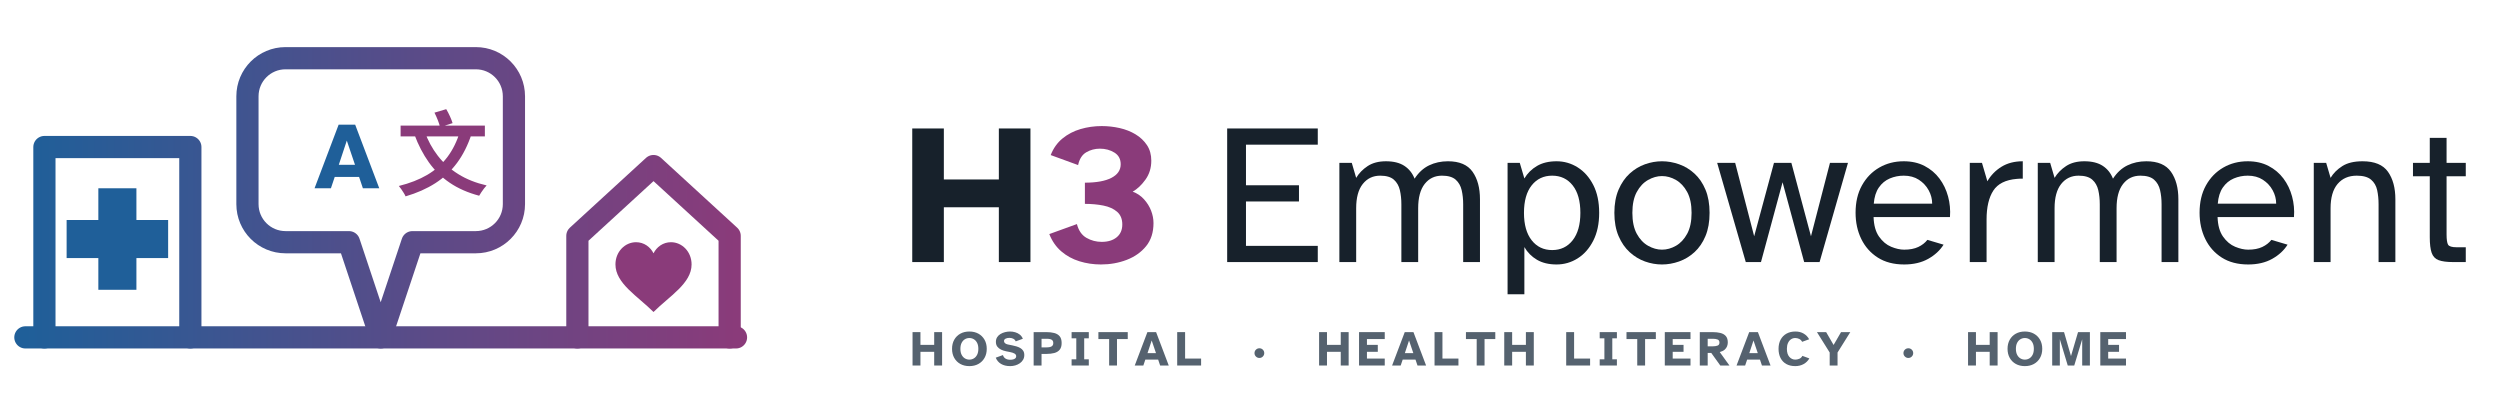
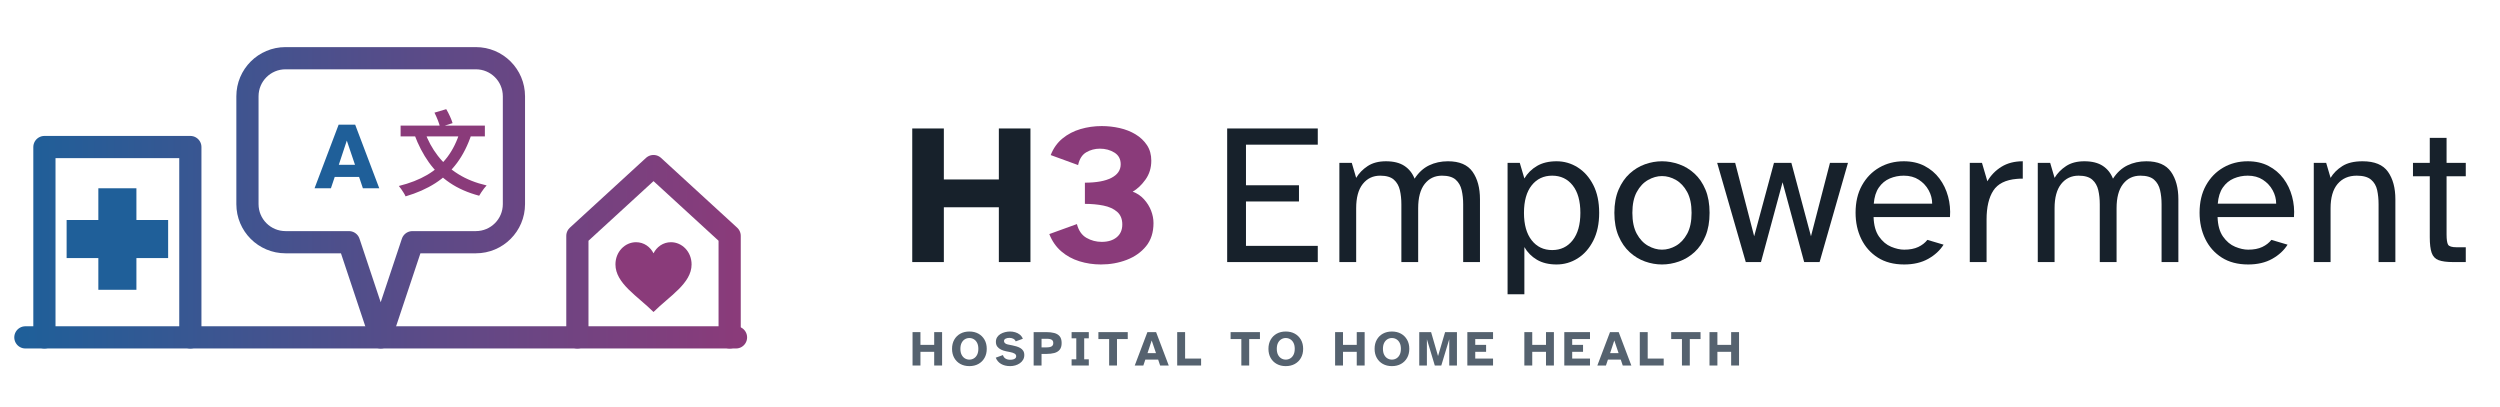
- <svg xmlns="http://www.w3.org/2000/svg" viewBox="0 0 725 118" width="725" height="118" role="img" aria-label="H3 Empower: hospital, health literacy, home">
+ <svg xmlns="http://www.w3.org/2000/svg" viewBox="0 0 725 118" width="725" height="118" role="img" aria-label="H3 Empowered: hospital to home health">
  <g transform="translate(0,4) scale(0.92)">
    <defs>
      <linearGradient id="h4" gradientUnits="userSpaceOnUse" x1="8" y1="0" x2="232" y2="0">
        <stop offset="0" stop-color="#1f5f99" />
        <stop offset="0.5" stop-color="#1f5f99" stop-opacity="1" />
        <stop offset="0.5" stop-color="#8a3b7a" />
        <stop offset="1" stop-color="#8a3b7a" />
      </linearGradient>
      <linearGradient id="h4s" gradientUnits="userSpaceOnUse" x1="8" y1="0" x2="232" y2="0">
        <stop offset="0" stop-color="#1f5f99" />
        <stop offset="1" stop-color="#8a3b7a" />
      </linearGradient>
    </defs>
    <g fill="none" stroke="url(#h4s)" stroke-width="7" stroke-linecap="round" stroke-linejoin="round">
      <path d="M8 102 H232" />
      <path d="M14 102 V42 H60 V102" />
      <path d="M90 14 H150 A12 12 0 0 1 162 26 V60 A12 12 0 0 1 150 72 H130 L120 102 L110 72 H90 A12 12 0 0 1 78 60 V26 A12 12 0 0 1 90 14 Z" />
      <path d="M182 102 V70 L206 48 L230 70 V102" />
    </g>
    <path d="M31 55 H43 V65 H53 V77 H43 V87 H31 V77 H21 V65 H31 Z" fill="#1f5f99" />
    <g transform="translate(99,55)">
      <path d="M0.15 0.0 7.74 -20.04H12.96L20.55 0.0H15.39L14.19 -3.57H6.51L5.31 0.0ZM7.8 -7.41H12.9L10.32 -15.03Z" fill="#1f5f99" />
    </g>
    <g transform="translate(125,55)">
      <path d="M20.068 -18.125 23.664 -17.168Q21.924 -11.861 19.082 -8.018Q16.24 -4.176 12.209 -1.595Q8.178 0.986 2.842 2.552Q2.668 2.117 2.291 1.508Q1.914 0.899 1.494 0.29Q1.073 -0.319 0.725 -0.725Q5.887 -2.001 9.686 -4.234Q13.485 -6.467 16.052 -9.889Q18.618 -13.311 20.068 -18.125ZM8.845 -17.922Q10.353 -13.688 12.992 -10.266Q15.631 -6.844 19.474 -4.452Q23.316 -2.059 28.391 -0.899Q28.014 -0.522 27.565 0.073Q27.115 0.667 26.709 1.276Q26.303 1.885 26.042 2.349Q20.706 0.928 16.806 -1.711Q12.905 -4.35 10.179 -8.178Q7.453 -12.006 5.626 -16.936ZM1.276 -19.749H27.84V-16.356H1.276ZM11.948 -23.838 15.66 -24.94Q16.269 -23.925 16.835 -22.678Q17.4 -21.431 17.661 -20.532L13.717 -19.285Q13.514 -20.184 13.007 -21.474Q12.499 -22.765 11.948 -23.838Z" fill="#8a3b7a" />
    </g>
    <path d="M206 94 C201 89 194 85 194 79 C194 75 197 72 200.5 72 C203 72 205 73.5 206 75.5 C207 73.5 209 72 211.5 72 C215 72 218 75 218 79 C218 85 211 89 206 94 Z" fill="#8a3b7a" />
  </g>
  <path d="M264.552 76.0V37.256H273.716V52.046H289.666V37.256H298.83V76.0H289.666V60.108H273.716V76.0Z" fill="#17212b" />
  <path d="M319.26 76.696Q316.012 76.696 313.025 75.768Q310.038 74.84 307.776 72.897Q305.514 70.954 304.296 67.88L312.3 64.98Q313.054 67.822 315.084 68.982Q317.114 70.142 319.492 70.142Q322.218 70.142 323.842 68.808Q325.466 67.474 325.466 65.096Q325.466 62.718 323.958 61.413Q322.45 60.108 319.985 59.615Q317.52 59.122 314.62 59.122V52.974Q319.608 52.974 322.305 51.582Q325.002 50.19 325.002 47.638Q325.002 45.376 323.175 44.245Q321.348 43.114 318.97 43.114Q316.824 43.114 315.026 44.158Q313.228 45.202 312.648 47.87L304.702 44.97Q305.862 42.012 308.124 40.156Q310.386 38.3 313.344 37.43Q316.302 36.56 319.492 36.56Q322.16 36.56 324.712 37.14Q327.264 37.72 329.323 38.967Q331.382 40.214 332.629 42.099Q333.876 43.984 333.876 46.594Q333.876 49.726 332.194 52.075Q330.512 54.424 328.482 55.584Q330.396 56.28 331.759 57.788Q333.122 59.296 333.818 61.094Q334.514 62.892 334.514 64.69Q334.514 68.75 332.368 71.389Q330.222 74.028 326.742 75.362Q323.262 76.696 319.26 76.696Z" fill="#8a3b7a" />
  <path d="M355.88 76.0V37.256H382.154V41.954H361.332V53.728H376.702V58.426H361.332V71.302H382.154V76.0Z" fill="#17212b" />
  <path d="M388.418 76.0V47.232H392.014L393.29 51.582Q394.508 49.552 396.625 48.16Q398.742 46.768 401.932 46.768Q405.238 46.768 407.268 48.102Q409.298 49.436 410.226 51.814Q411.966 49.146 414.431 47.957Q416.896 46.768 419.912 46.768Q424.9 46.768 427.046 49.813Q429.192 52.858 429.192 57.788V76.0H424.32V59.238Q424.32 57.034 423.885 55.149Q423.45 53.264 422.145 52.104Q420.84 50.944 418.172 50.944Q415.04 50.944 413.155 53.351Q411.27 55.758 411.27 60.398V76.0H406.398V59.238Q406.398 57.034 405.963 55.149Q405.528 53.264 404.223 52.104Q402.918 50.944 400.25 50.944Q397.118 50.944 395.204 53.351Q393.29 55.758 393.29 60.398V76.0Z" fill="#17212b" />
  <path d="M437.196 85.338V47.232H440.734L442.068 51.756Q443.402 49.494 445.722 48.131Q448.042 46.768 451.406 46.768Q454.712 46.768 457.525 48.537Q460.338 50.306 462.049 53.641Q463.76 56.976 463.76 61.732Q463.76 66.43 462.049 69.794Q460.338 73.158 457.525 74.927Q454.712 76.696 451.406 76.696Q448.042 76.696 445.722 75.333Q443.402 73.97 442.068 71.65V85.338ZM450.13 72.52Q453.842 72.52 456.075 69.678Q458.308 66.836 458.308 61.732Q458.308 56.57 456.075 53.757Q453.842 50.944 450.13 50.944Q446.418 50.944 444.185 53.757Q441.952 56.57 441.952 61.732Q441.952 66.836 444.185 69.678Q446.418 72.52 450.13 72.52Z" fill="#17212b" />
  <path d="M481.972 76.696Q479.478 76.696 477.042 75.826Q474.606 74.956 472.605 73.129Q470.604 71.302 469.386 68.46Q468.168 65.618 468.168 61.732Q468.168 57.846 469.386 55.004Q470.604 52.162 472.605 50.335Q474.606 48.508 477.042 47.638Q479.478 46.768 481.972 46.768Q484.466 46.768 486.931 47.638Q489.396 48.508 491.397 50.335Q493.398 52.162 494.587 55.004Q495.776 57.846 495.776 61.732Q495.776 65.618 494.587 68.46Q493.398 71.302 491.397 73.129Q489.396 74.956 486.931 75.826Q484.466 76.696 481.972 76.696ZM481.972 72.404Q484.06 72.404 486.032 71.273Q488.004 70.142 489.28 67.793Q490.556 65.444 490.556 61.732Q490.556 58.02 489.28 55.671Q488.004 53.322 486.032 52.191Q484.06 51.06 481.972 51.06Q479.942 51.06 477.941 52.191Q475.94 53.322 474.664 55.671Q473.388 58.02 473.388 61.732Q473.388 65.444 474.664 67.793Q475.94 70.142 477.941 71.273Q479.942 72.404 481.972 72.404Z" fill="#17212b" />
  <path d="M506.274 76.0 497.98 47.232H503.2L508.71 68.518L514.452 47.232H519.498L525.182 68.518L530.692 47.232H535.912L527.676 76.0H523.21L516.946 52.858L510.682 76.0Z" fill="#17212b" />
  <path d="M552.21 76.696Q547.686 76.696 544.554 74.695Q541.422 72.694 539.769 69.301Q538.116 65.908 538.116 61.674Q538.116 57.092 539.972 53.757Q541.828 50.422 544.989 48.595Q548.15 46.768 552.094 46.768Q555.516 46.768 558.126 48.131Q560.736 49.494 562.447 51.785Q564.158 54.076 564.941 56.976Q565.724 59.876 565.492 62.95H543.336Q543.452 66.546 544.931 68.634Q546.41 70.722 548.44 71.563Q550.47 72.404 552.21 72.404Q554.646 72.404 556.299 71.621Q557.952 70.838 558.938 69.562L563.636 70.954Q562.07 73.448 559.17 75.072Q556.27 76.696 552.21 76.696ZM543.394 59.064H560.33Q560.33 57.034 559.315 55.178Q558.3 53.322 556.473 52.133Q554.646 50.944 552.094 50.944Q549.948 50.944 548.034 51.756Q546.12 52.568 544.873 54.366Q543.626 56.164 543.394 59.064Z" fill="#17212b" />
  <path d="M571.234 76.0V47.232H574.772L576.338 52.568Q577.846 49.958 580.427 48.363Q583.008 46.768 586.604 46.768V51.814Q586.198 51.814 585.763 51.814Q585.328 51.814 584.922 51.872Q579.992 52.278 578.049 55.294Q576.106 58.31 576.106 63.646V76.0Z" fill="#17212b" />
  <path d="M590.954 76.0V47.232H594.55L595.826 51.582Q597.044 49.552 599.161 48.16Q601.278 46.768 604.468 46.768Q607.774 46.768 609.804 48.102Q611.834 49.436 612.762 51.814Q614.502 49.146 616.967 47.957Q619.432 46.768 622.448 46.768Q627.436 46.768 629.582 49.813Q631.728 52.858 631.728 57.788V76.0H626.856V59.238Q626.856 57.034 626.421 55.149Q625.986 53.264 624.681 52.104Q623.376 50.944 620.708 50.944Q617.576 50.944 615.691 53.351Q613.806 55.758 613.806 60.398V76.0H608.934V59.238Q608.934 57.034 608.499 55.149Q608.064 53.264 606.759 52.104Q605.454 50.944 602.786 50.944Q599.654 50.944 597.74 53.351Q595.826 55.758 595.826 60.398V76.0Z" fill="#17212b" />
  <path d="M651.97 76.696Q647.446 76.696 644.314 74.695Q641.182 72.694 639.529 69.301Q637.876 65.908 637.876 61.674Q637.876 57.092 639.732 53.757Q641.588 50.422 644.749 48.595Q647.91 46.768 651.854 46.768Q655.276 46.768 657.886 48.131Q660.496 49.494 662.207 51.785Q663.918 54.076 664.701 56.976Q665.484 59.876 665.252 62.95H643.096Q643.212 66.546 644.691 68.634Q646.17 70.722 648.2 71.563Q650.23 72.404 651.97 72.404Q654.406 72.404 656.059 71.621Q657.712 70.838 658.698 69.562L663.396 70.954Q661.83 73.448 658.93 75.072Q656.03 76.696 651.97 76.696ZM643.154 59.064H660.09Q660.09 57.034 659.075 55.178Q658.06 53.322 656.233 52.133Q654.406 50.944 651.854 50.944Q649.708 50.944 647.794 51.756Q645.88 52.568 644.633 54.366Q643.386 56.164 643.154 59.064Z" fill="#17212b" />
  <path d="M670.994 76.0V47.232H674.59L675.866 51.582Q677.084 49.552 679.288 48.16Q681.492 46.768 685.146 46.768Q690.366 46.768 692.512 49.813Q694.658 52.858 694.658 57.788V76.0H689.786V59.238Q689.786 57.034 689.38 55.149Q688.974 53.264 687.611 52.104Q686.248 50.944 683.464 50.944Q679.926 50.944 677.896 53.351Q675.866 55.758 675.866 60.398V76.0Z" fill="#17212b" />
  <path d="M711.42 76.0Q708.694 76.0 707.215 75.449Q705.736 74.898 705.185 73.332Q704.634 71.766 704.634 68.808V51.118H699.762V47.232H704.634V39.982H709.506V47.232H715.074V51.118H709.506V67.996Q709.506 70.2 709.941 70.954Q710.376 71.708 712.464 71.708H715.074V76.0Z" fill="#17212b" />
  <path d="M264.638 106.0V96.314H266.929V100.011H270.916V96.314H273.207V106.0H270.916V102.027H266.929V106.0Z" fill="#55626f" />
  <path d="M281.11 106.174Q279.631 106.174 278.5 105.55Q277.369 104.927 276.731 103.796Q276.093 102.665 276.093 101.157Q276.093 99.649 276.731 98.518Q277.369 97.387 278.5 96.763Q279.631 96.14 281.11 96.14Q282.604 96.14 283.735 96.763Q284.865 97.387 285.511 98.518Q286.156 99.649 286.156 101.157Q286.156 102.665 285.511 103.796Q284.865 104.927 283.735 105.55Q282.604 106.174 281.11 106.174ZM281.11 104.289Q281.821 104.289 282.415 103.934Q283.01 103.579 283.365 102.882Q283.72 102.186 283.72 101.157Q283.72 100.127 283.365 99.431Q283.01 98.736 282.415 98.38Q281.821 98.025 281.11 98.025Q280.414 98.025 279.82 98.38Q279.225 98.736 278.87 99.431Q278.514 100.127 278.514 101.157Q278.514 102.186 278.87 102.882Q279.225 103.579 279.82 103.934Q280.414 104.289 281.11 104.289Z" fill="#55626f" />
  <path d="M292.957 106.174Q291.376 106.174 290.296 105.529Q289.216 104.883 288.766 103.724L290.854 102.969Q291.057 103.665 291.615 103.999Q292.173 104.332 292.971 104.332Q293.392 104.332 293.783 104.238Q294.175 104.144 294.436 103.919Q294.697 103.695 294.697 103.317Q294.697 102.81 294.204 102.527Q293.711 102.245 292.928 102.1L291.753 101.868Q290.97 101.708 290.296 101.382Q289.622 101.055 289.216 100.512Q288.81 99.968 288.81 99.141Q288.81 98.358 289.172 97.793Q289.534 97.227 290.136 96.865Q290.738 96.502 291.463 96.321Q292.188 96.14 292.913 96.14Q293.696 96.14 294.428 96.358Q295.161 96.575 295.74 97.032Q296.32 97.489 296.625 98.243L294.552 98.996Q294.363 98.504 293.877 98.243Q293.392 97.981 292.71 97.981Q292.043 97.981 291.601 98.221Q291.159 98.46 291.159 98.909Q291.159 99.272 291.463 99.533Q291.767 99.794 292.261 99.895L293.565 100.156Q294.16 100.272 294.769 100.454Q295.378 100.635 295.893 100.932Q296.408 101.23 296.726 101.722Q297.046 102.216 297.046 102.969Q297.046 103.738 296.69 104.34Q296.335 104.942 295.748 105.347Q295.161 105.754 294.436 105.964Q293.711 106.174 292.957 106.174Z" fill="#55626f" />
  <path d="M299.757 106.0V96.314H303.484Q304.745 96.314 305.738 96.575Q306.732 96.836 307.304 97.517Q307.877 98.199 307.877 99.475Q307.877 100.737 307.304 101.425Q306.732 102.114 305.738 102.375Q304.745 102.636 303.484 102.636H302.048V106.0ZM302.048 100.737H303.556Q304.093 100.737 304.52 100.635Q304.948 100.534 305.202 100.258Q305.456 99.983 305.456 99.475Q305.456 98.968 305.202 98.699Q304.948 98.431 304.52 98.337Q304.093 98.243 303.556 98.243H302.048Z" fill="#55626f" />
  <path d="M310.763 106.0V104.202H312.126V98.112H310.763V96.314H315.751V98.112H314.417V104.202H315.751V106.0Z" fill="#55626f" />
  <path d="M321.652 106.0V98.329H318.534V96.314H327.046V98.329H323.928V106.0Z" fill="#55626f" />
  <path d="M329.076 106.0 332.745 96.314H335.268L338.936 106.0H336.442L335.862 104.275H332.15L331.57 106.0ZM332.774 102.418H335.239L333.992 98.736Z" fill="#55626f" />
  <path d="M341.387 106.0V96.314H343.678V103.984H348.318V106.0Z" fill="#55626f" />
  <path d="" fill="#55626f" />
+   <path d="M359.99 106.0V98.329H356.873V96.314H365.384V98.329H362.267V106.0Z" fill="#55626f" />
+   <path d="M372.866 106.174Q371.387 106.174 370.256 105.55Q369.125 104.927 368.487 103.796Q367.849 102.665 367.849 101.157Q367.849 99.649 368.487 98.518Q369.125 97.387 370.256 96.763Q371.387 96.14 372.866 96.14Q374.36 96.14 375.491 96.763Q376.622 97.387 377.267 98.518Q377.912 99.649 377.912 101.157Q377.912 102.665 377.267 103.796Q376.622 104.927 375.491 105.55Q374.36 106.174 372.866 106.174ZM372.866 104.289Q373.577 104.289 374.171 103.934Q374.766 103.579 375.121 102.882Q375.476 102.186 375.476 101.157Q375.476 100.127 375.121 99.431Q374.766 98.736 374.171 98.38Q373.577 98.025 372.866 98.025Q372.17 98.025 371.576 98.38Q370.981 98.736 370.626 99.431Q370.271 100.127 370.271 101.157Q370.271 102.186 370.626 102.882Q370.981 103.579 371.576 103.934Q372.17 104.289 372.866 104.289Z" fill="#55626f" />
  <path d="" fill="#55626f" />
-   <path d="M365.225 103.811Q364.645 103.811 364.224 103.397Q363.804 102.984 363.804 102.404Q363.804 101.809 364.224 101.404Q364.645 100.998 365.225 100.998Q365.805 100.998 366.218 101.404Q366.631 101.809 366.631 102.404Q366.631 102.984 366.218 103.397Q365.805 103.811 365.225 103.811Z" fill="#55626f" />
+   <path d="M387.178 106.0V96.314H389.469V100.011H393.456V96.314H395.747V106.0H393.456V102.027H389.469V106.0Z" fill="#55626f" />
+   <path d="M403.65 106.174Q402.171 106.174 401.04 105.55Q399.909 104.927 399.271 103.796Q398.633 102.665 398.633 101.157Q398.633 99.649 399.271 98.518Q399.909 97.387 401.04 96.763Q402.171 96.14 403.65 96.14Q405.143 96.14 406.274 96.763Q407.405 97.387 408.05 98.518Q408.696 99.649 408.696 101.157Q408.696 102.665 408.05 103.796Q407.405 104.927 406.274 105.55Q405.143 106.174 403.65 106.174ZM403.65 104.289Q404.36 104.289 404.955 103.934Q405.549 103.579 405.904 102.882Q406.26 102.186 406.26 101.157Q406.26 100.127 405.904 99.431Q405.549 98.736 404.955 98.38Q404.36 98.025 403.65 98.025Q402.954 98.025 402.359 98.38Q401.765 98.736 401.409 99.431Q401.054 100.127 401.054 101.157Q401.054 102.186 401.409 102.882Q401.765 103.579 402.359 103.934Q402.954 104.289 403.65 104.289Z" fill="#55626f" />
+   <path d="M411.581 106.0V96.314H415.018L417.033 103.26L419.078 96.314H422.514V106.0H420.281V98.388L417.976 106.0H416.091L413.8 98.388V106.0Z" fill="#55626f" />
+   <path d="M425.53 106.0V96.314H432.983V98.329H427.821V100.011H430.968V102.027H427.821V103.984H432.983V106.0Z" fill="#55626f" />
  <path d="" fill="#55626f" />
-   <path d="" fill="#55626f" />
-   <path d="M382.537 106.0V96.314H384.828V100.011H388.816V96.314H391.107V106.0H388.816V102.027H384.828V106.0Z" fill="#55626f" />
-   <path d="M394.123 106.0V96.314H401.576V98.329H396.414V100.011H399.56V102.027H396.414V103.984H401.576V106.0Z" fill="#55626f" />
-   <path d="M403.707 106.0 407.376 96.314H409.899L413.567 106.0H411.073L410.493 104.275H406.781L406.202 106.0ZM407.405 102.418H409.87L408.623 98.736Z" fill="#55626f" />
-   <path d="M416.018 106.0V96.314H418.309V103.984H422.949V106.0Z" fill="#55626f" />
-   <path d="M428.241 106.0V98.329H425.124V96.314H433.635V98.329H430.518V106.0Z" fill="#55626f" />
-   <path d="M436.231 106.0V96.314H438.522V100.011H442.51V96.314H444.8V106.0H442.51V102.027H438.522V106.0Z" fill="#55626f" />
-   <path d="" fill="#55626f" />
-   <path d="M454.197 106.0V96.314H456.488V103.984H461.128V106.0Z" fill="#55626f" />
-   <path d="M463.912 106.0V104.202H465.275V98.112H463.912V96.314H468.9V98.112H467.566V104.202H468.9V106.0Z" fill="#55626f" />
-   <path d="M474.801 106.0V98.329H471.683V96.314H480.195V98.329H477.077V106.0Z" fill="#55626f" />
-   <path d="M482.791 106.0V96.314H490.244V98.329H485.082V100.011H488.228V102.027H485.082V103.984H490.244V106.0Z" fill="#55626f" />
-   <path d="M492.94 106.0V96.314H496.667Q497.928 96.314 498.922 96.56Q499.915 96.807 500.488 97.459Q501.06 98.112 501.06 99.316Q501.06 99.867 500.857 100.41Q500.654 100.954 500.154 101.403Q499.654 101.853 498.726 102.1L501.539 106.0H498.886L496.261 102.346H495.231V106.0ZM495.231 100.432H496.74Q497.552 100.432 498.095 100.222Q498.639 100.011 498.639 99.344Q498.639 98.663 498.095 98.453Q497.552 98.243 496.74 98.243H495.231Z" fill="#55626f" />
-   <path d="M503.598 106.0 507.267 96.314H509.79L513.458 106.0H510.964L510.384 104.275H506.672L506.092 106.0ZM507.296 102.418H509.761L508.514 98.736Z" fill="#55626f" />
-   <path d="M520.621 106.174Q519.113 106.174 518.025 105.565Q516.938 104.956 516.358 103.825Q515.778 102.694 515.778 101.157Q515.778 99.62 516.38 98.496Q516.981 97.373 518.083 96.756Q519.185 96.14 520.679 96.14Q522.056 96.14 523.079 96.749Q524.101 97.358 524.652 98.388L522.622 99.127Q522.303 98.532 521.752 98.279Q521.201 98.025 520.606 98.025Q519.939 98.025 519.389 98.395Q518.837 98.764 518.518 99.468Q518.199 100.171 518.199 101.157Q518.199 102.68 518.903 103.484Q519.606 104.289 520.635 104.289Q521.187 104.289 521.774 104.057Q522.361 103.825 522.694 103.201L524.71 103.941Q524.13 104.971 523.064 105.572Q521.998 106.174 520.621 106.174Z" fill="#55626f" />
-   <path d="M530.611 106.0V102.23L526.914 96.314H529.582L531.742 100.04L533.903 96.314H536.586L532.888 102.23V106.0Z" fill="#55626f" />
-   <path d="" fill="#55626f" />
-   <path d="" fill="#55626f" />
-   <path d="M553.42 103.811Q552.84 103.811 552.419 103.397Q551.999 102.984 551.999 102.404Q551.999 101.809 552.419 101.404Q552.84 100.998 553.42 100.998Q554.0 100.998 554.413 101.404Q554.827 101.809 554.827 102.404Q554.827 102.984 554.413 103.397Q554.0 103.811 553.42 103.811Z" fill="#55626f" />
-   <path d="" fill="#55626f" />
-   <path d="" fill="#55626f" />
-   <path d="M570.733 106.0V96.314H573.024V100.011H577.012V96.314H579.303V106.0H577.012V102.027H573.024V106.0Z" fill="#55626f" />
-   <path d="M587.205 106.174Q585.726 106.174 584.595 105.55Q583.464 104.927 582.826 103.796Q582.188 102.665 582.188 101.157Q582.188 99.649 582.826 98.518Q583.464 97.387 584.595 96.763Q585.726 96.14 587.205 96.14Q588.699 96.14 589.83 96.763Q590.961 97.387 591.606 98.518Q592.251 99.649 592.251 101.157Q592.251 102.665 591.606 103.796Q590.961 104.927 589.83 105.55Q588.699 106.174 587.205 106.174ZM587.205 104.289Q587.916 104.289 588.51 103.934Q589.105 103.579 589.46 102.882Q589.815 102.186 589.815 101.157Q589.815 100.127 589.46 99.431Q589.105 98.736 588.51 98.38Q587.916 98.025 587.205 98.025Q586.509 98.025 585.915 98.38Q585.32 98.736 584.965 99.431Q584.61 100.127 584.61 101.157Q584.61 102.186 584.965 102.882Q585.32 103.579 585.915 103.934Q586.509 104.289 587.205 104.289Z" fill="#55626f" />
-   <path d="M595.137 106.0V96.314H598.573L600.589 103.26L602.633 96.314H606.07V106.0H603.837V98.388L601.531 106.0H599.646L597.355 98.388V106.0Z" fill="#55626f" />
-   <path d="M609.086 106.0V96.314H616.538V98.329H611.376V100.011H614.523V102.027H611.376V103.984H616.538V106.0Z" fill="#55626f" />
+   <path d="M442.06 106.0V96.314H444.351V100.011H448.339V96.314H450.63V106.0H448.339V102.027H444.351V106.0Z" fill="#55626f" />
+   <path d="M453.646 106.0V96.314H461.099V98.329H455.937V100.011H459.083V102.027H455.937V103.984H461.099V106.0Z" fill="#55626f" />
+   <path d="M463.23 106.0 466.899 96.314H469.422L473.09 106.0H470.596L470.016 104.275H466.304L465.724 106.0ZM466.928 102.418H469.393L468.146 98.736Z" fill="#55626f" />
+   <path d="M475.541 106.0V96.314H477.832V103.984H482.472V106.0Z" fill="#55626f" />
+   <path d="M487.764 106.0V98.329H484.647V96.314H493.158V98.329H490.041V106.0Z" fill="#55626f" />
+   <path d="M495.754 106.0V96.314H498.045V100.011H502.032V96.314H504.323V106.0H502.032V102.027H498.045V106.0Z" fill="#55626f" />
</svg>
